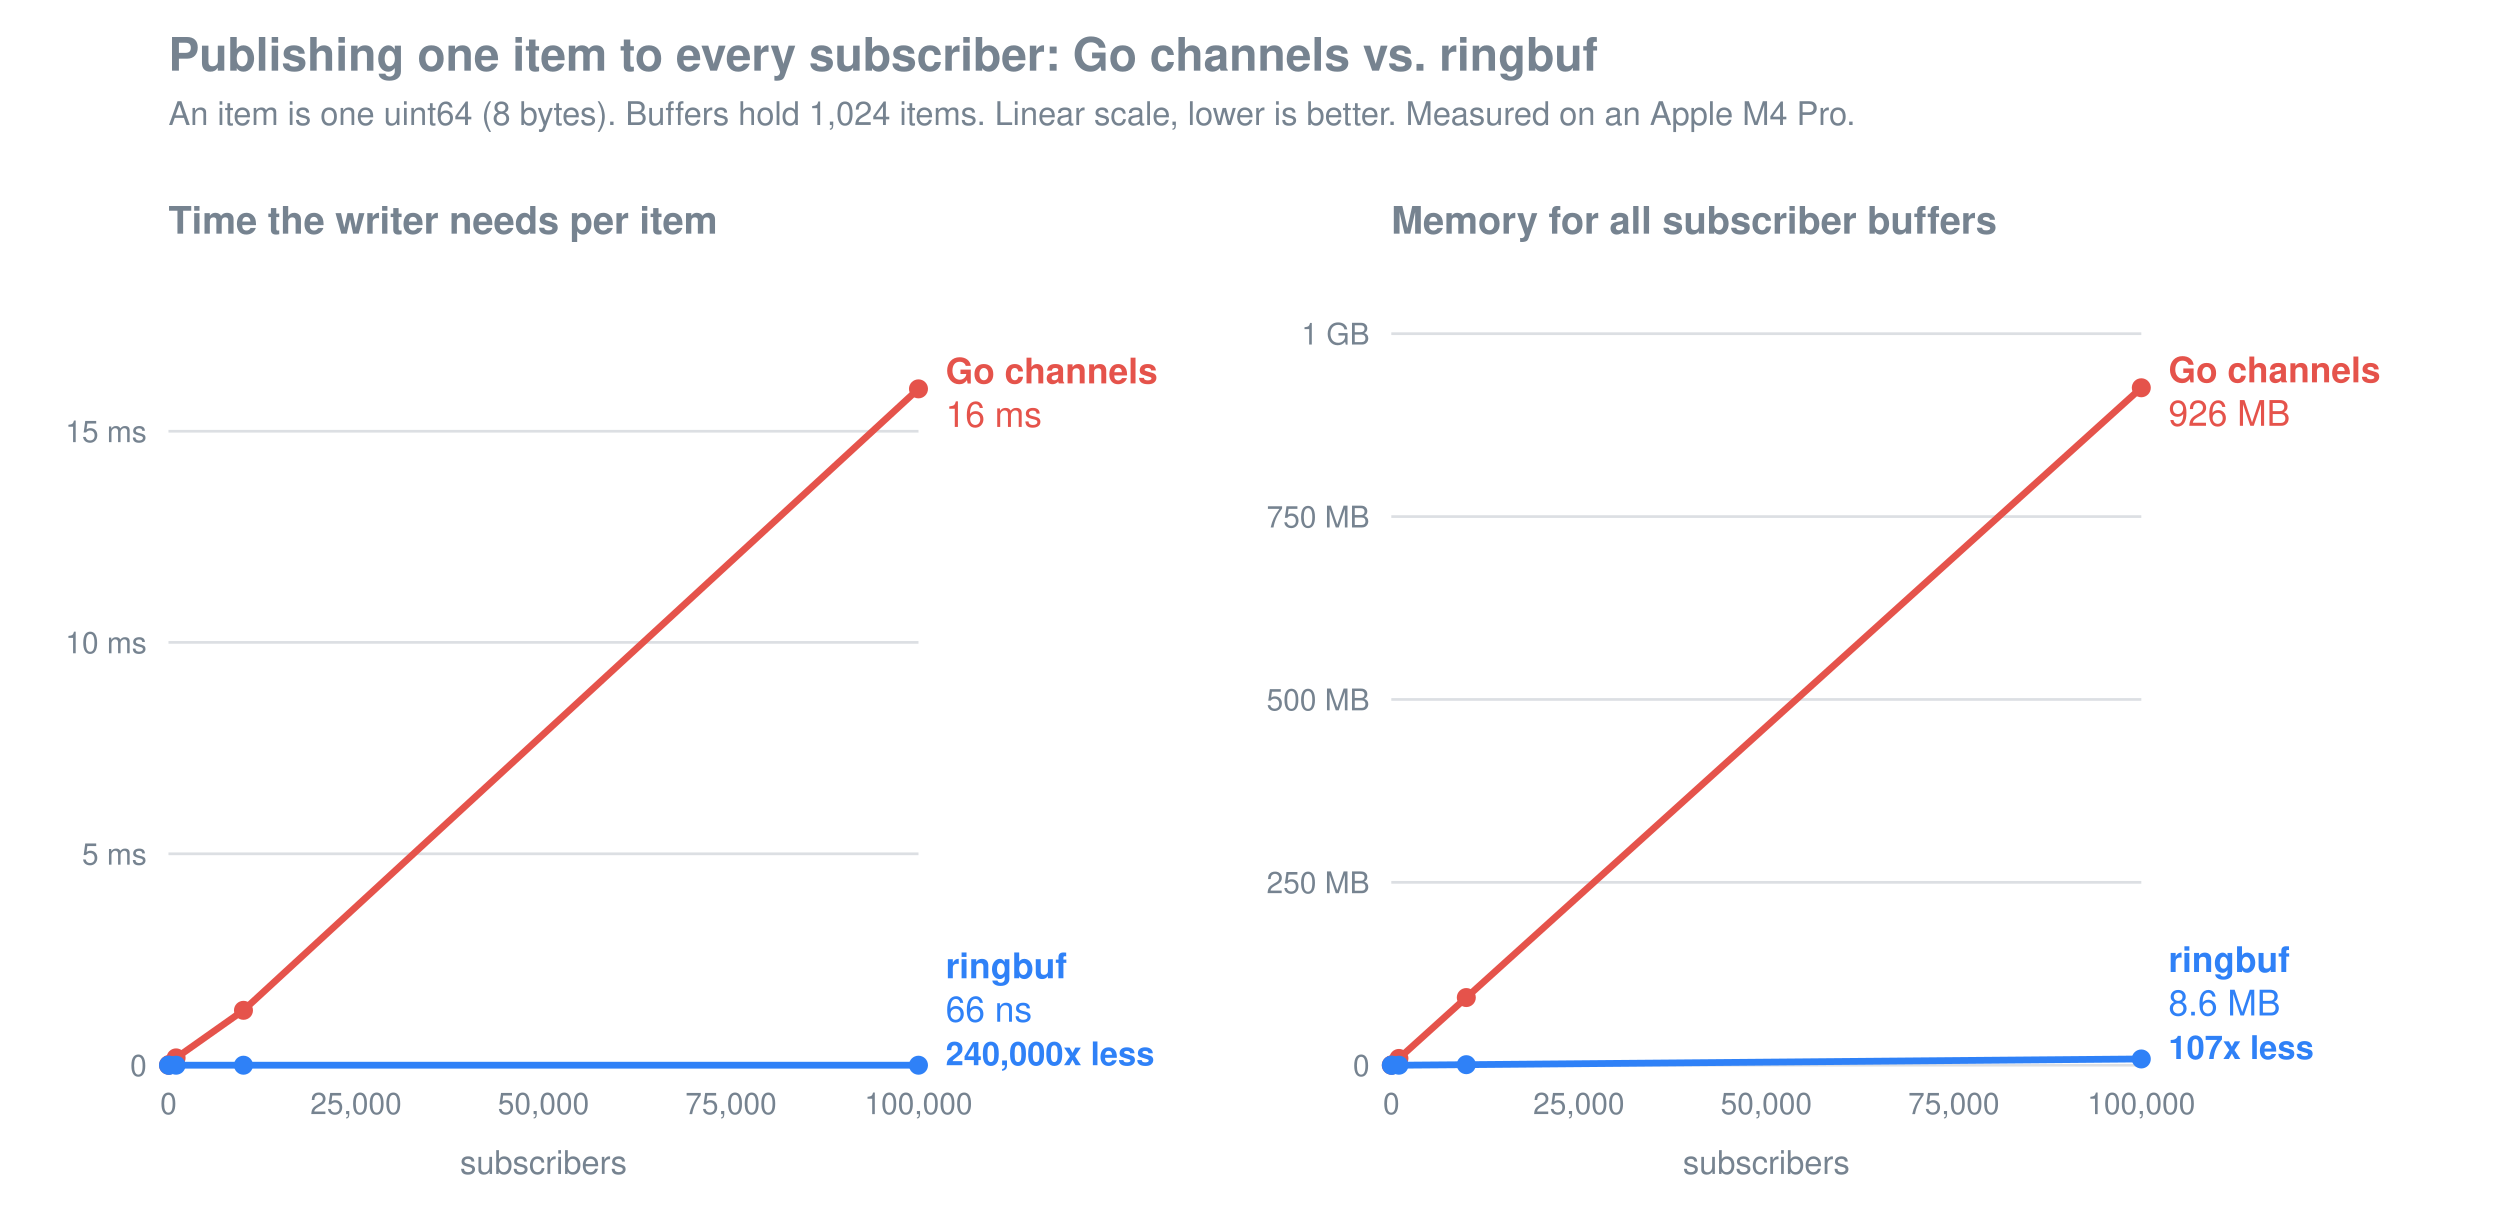
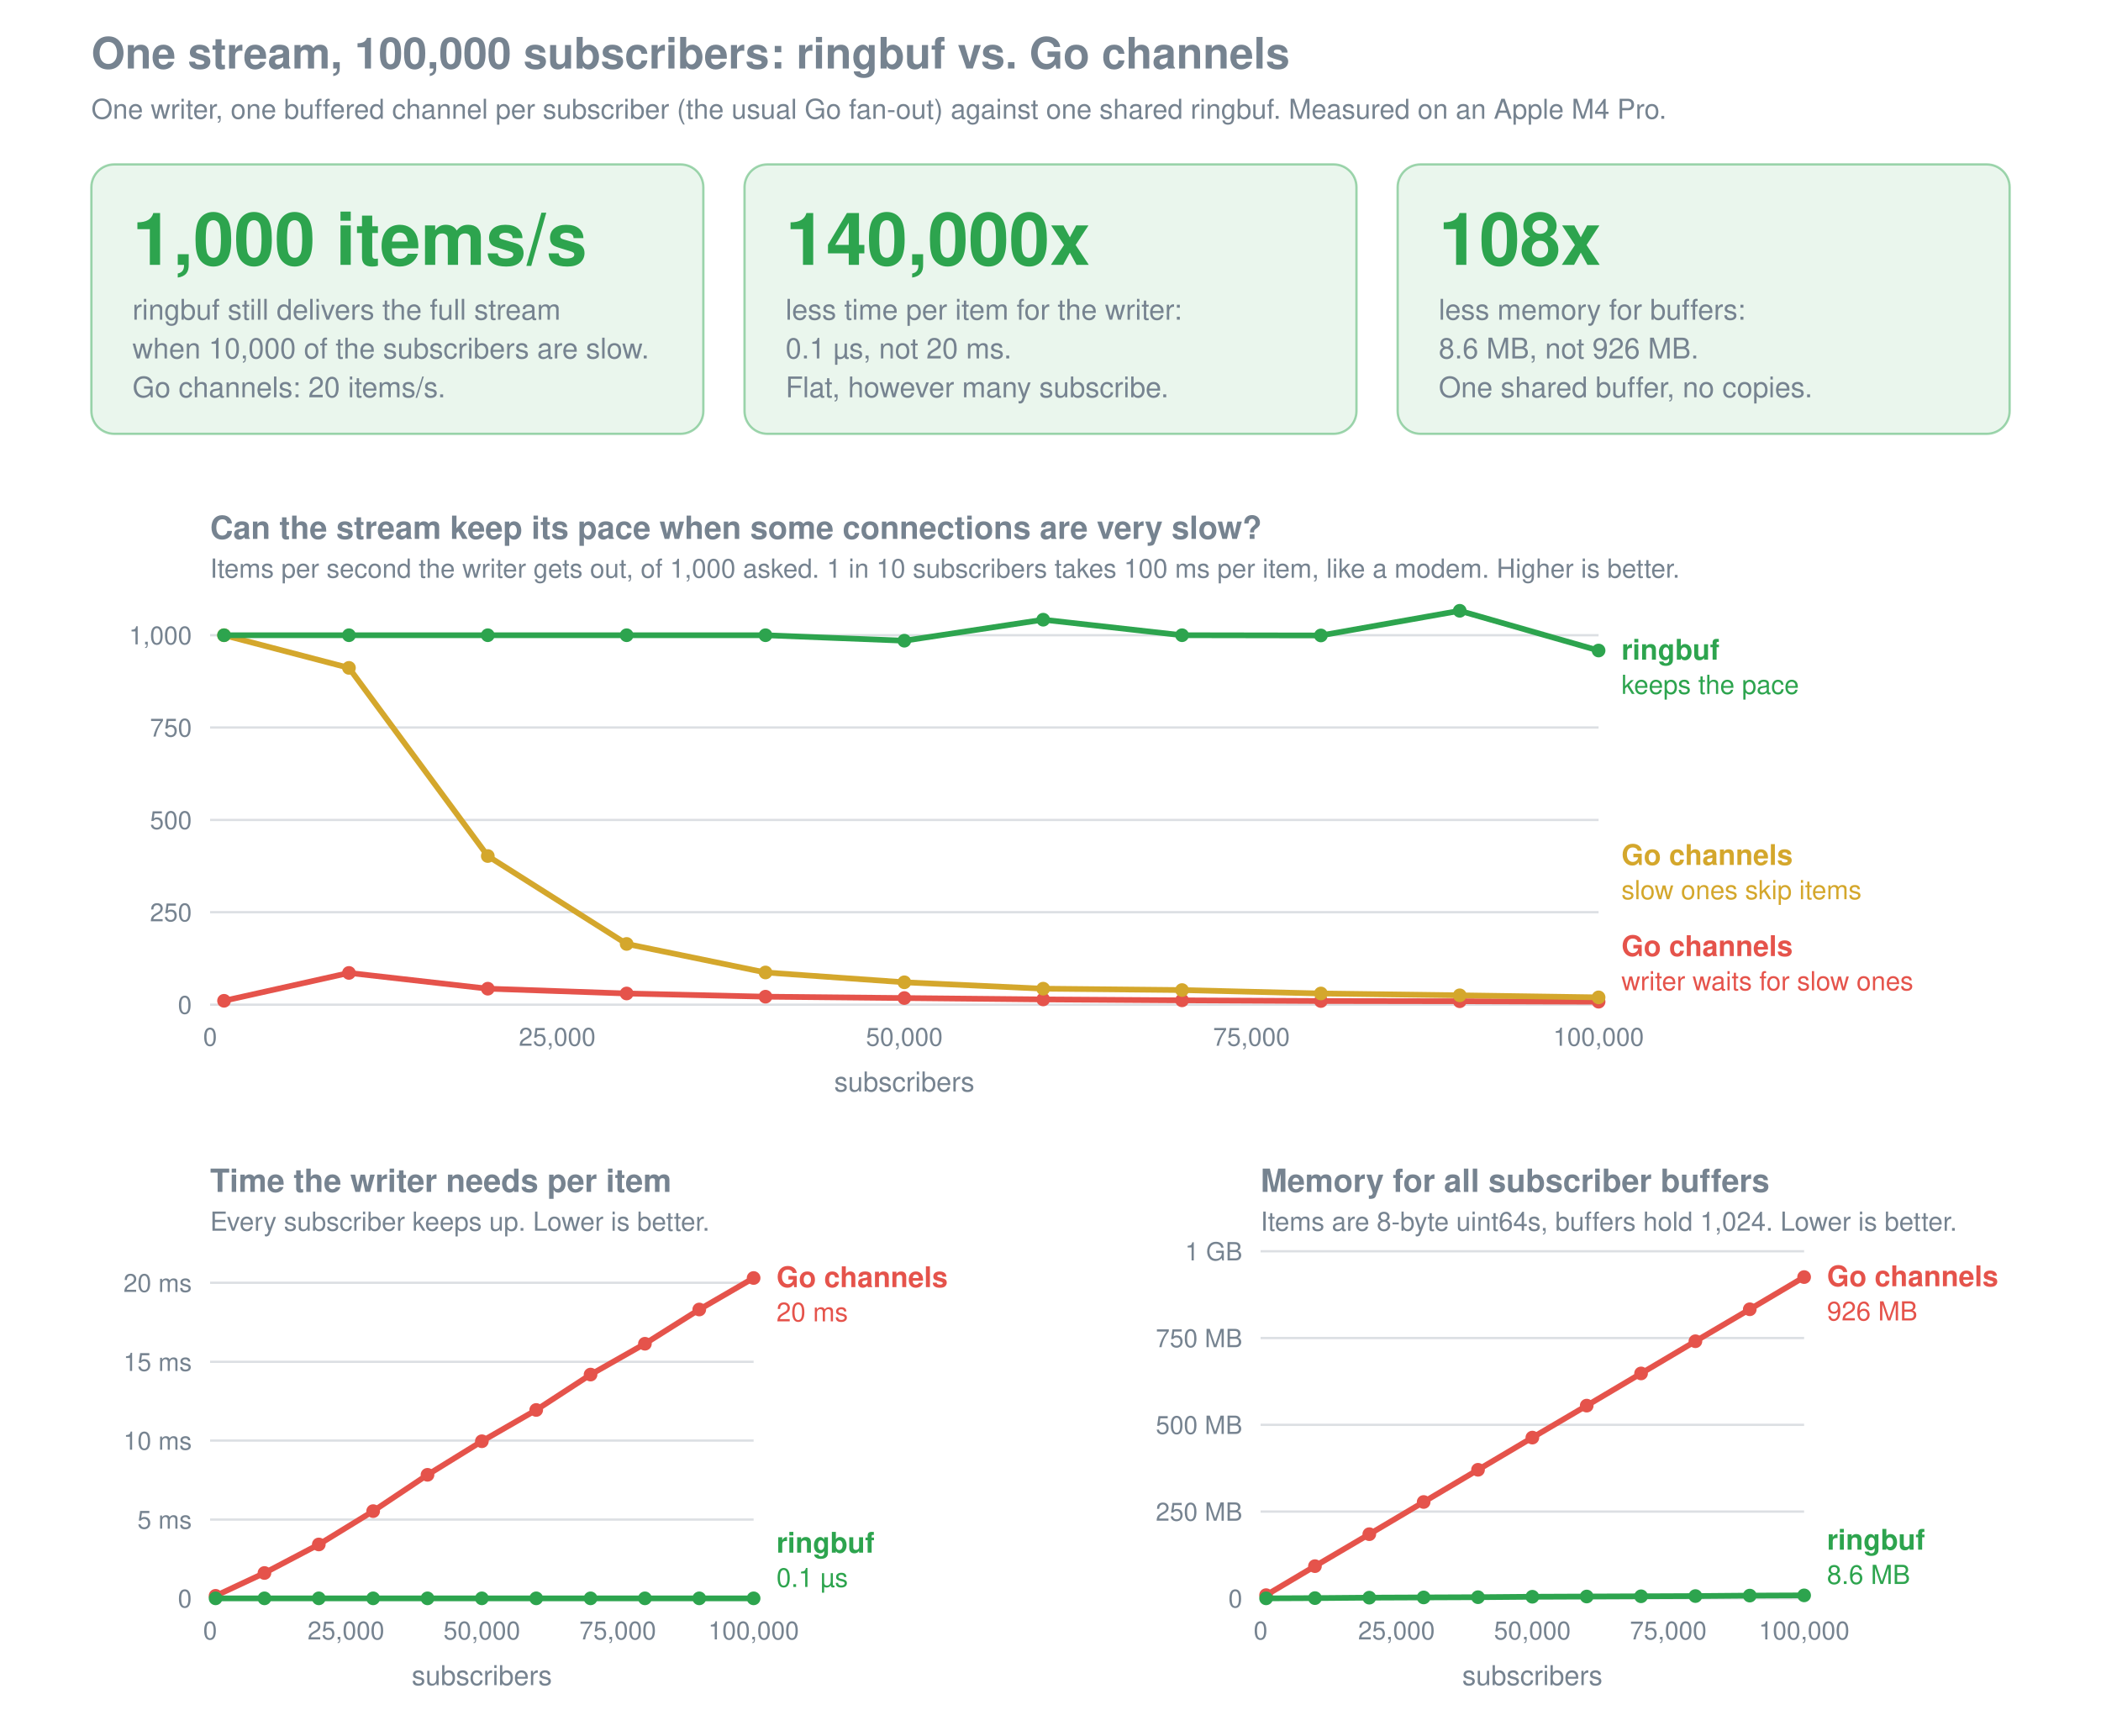
- <svg xmlns="http://www.w3.org/2000/svg" viewBox="0 0 920 450" width="920" height="450" font-family="-apple-system,BlinkMacSystemFont,Segoe UI,Helvetica,Arial,sans-serif" role="img" aria-label="Publishing one item to up to 100,000 subscribers. With Go channels the writer needs 16 ms per item and the buffers hold 926 MB. With ringbuf the writer needs 66 ns and the buffer holds 8.6 MB.">
-   <text x="62" y="26" font-size="17" font-weight="600" fill="#768390">Publishing one item to every subscriber: Go channels vs. ringbuf</text>
-   <text x="62" y="46" font-size="12" fill="#768390">An item is one uint64 (8 bytes). Buffers hold 1,024 items. Linear scale, lower is better. Measured on an Apple M4 Pro.</text>
-   <text x="62" y="86" font-size="14" font-weight="600" fill="#768390">Time the writer needs per item</text>
-   <line x1="62" y1="392.0" x2="338" y2="392.0" stroke="#768390" stroke-opacity="0.25" stroke-width="1" />
-   <text x="54" y="396.0" font-size="11" text-anchor="end" fill="#768390">0</text>
-   <line x1="62" y1="314.2" x2="338" y2="314.2" stroke="#768390" stroke-opacity="0.25" stroke-width="1" />
-   <text x="54" y="318.2" font-size="11" text-anchor="end" fill="#768390">5 ms</text>
-   <line x1="62" y1="236.4" x2="338" y2="236.4" stroke="#768390" stroke-opacity="0.25" stroke-width="1" />
-   <text x="54" y="240.4" font-size="11" text-anchor="end" fill="#768390">10 ms</text>
-   <line x1="62" y1="158.7" x2="338" y2="158.7" stroke="#768390" stroke-opacity="0.25" stroke-width="1" />
-   <text x="54" y="162.7" font-size="11" text-anchor="end" fill="#768390">15 ms</text>
-   <text x="62.0" y="410" font-size="11" text-anchor="middle" fill="#768390">0</text>
-   <text x="131.0" y="410" font-size="11" text-anchor="middle" fill="#768390">25,000</text>
-   <text x="200.0" y="410" font-size="11" text-anchor="middle" fill="#768390">50,000</text>
-   <text x="269.0" y="410" font-size="11" text-anchor="middle" fill="#768390">75,000</text>
-   <text x="338.0" y="410" font-size="11" text-anchor="middle" fill="#768390">100,000</text>
-   <text x="200.0" y="432" font-size="12" text-anchor="middle" fill="#768390">subscribers</text>
-   <polyline points="62.0,392.0 62.3,391.7 64.8,389.3 89.6,371.8 338.0,143.1" fill="none" stroke="#e5534b" stroke-width="2.5" stroke-linejoin="round" stroke-linecap="round" />
-   <circle cx="62.0" cy="392.0" r="3.5" fill="#e5534b" />
-   <circle cx="62.3" cy="391.7" r="3.5" fill="#e5534b" />
-   <circle cx="64.8" cy="389.3" r="3.5" fill="#e5534b" />
-   <circle cx="89.6" cy="371.8" r="3.5" fill="#e5534b" />
-   <circle cx="338.0" cy="143.1" r="3.5" fill="#e5534b" />
-   <text x="348.0" y="141.1" font-size="13" font-weight="600" fill="#e5534b">Go channels</text>
-   <text x="348.0" y="157.1" font-size="13" fill="#e5534b">16 ms</text>
-   <polyline points="62.0,392.0 62.3,392.0 64.8,392.0 89.6,392.0 338.0,392.0" fill="none" stroke="#2f81f7" stroke-width="2.5" stroke-linejoin="round" stroke-linecap="round" />
-   <circle cx="62.0" cy="392.0" r="3.5" fill="#2f81f7" />
-   <circle cx="62.3" cy="392.0" r="3.5" fill="#2f81f7" />
-   <circle cx="64.8" cy="392.0" r="3.5" fill="#2f81f7" />
-   <circle cx="89.6" cy="392.0" r="3.5" fill="#2f81f7" />
-   <circle cx="338.0" cy="392.0" r="3.5" fill="#2f81f7" />
-   <text x="348.0" y="360.0" font-size="13" font-weight="600" fill="#2f81f7">ringbuf</text>
-   <text x="348.0" y="376.0" font-size="13" fill="#2f81f7">66 ns</text>
-   <text x="348.0" y="392.0" font-size="12" font-weight="600" fill="#2f81f7">240,000x less</text>
-   <text x="512" y="86" font-size="14" font-weight="600" fill="#768390">Memory for all subscriber buffers</text>
-   <line x1="512" y1="392.0" x2="788" y2="392.0" stroke="#768390" stroke-opacity="0.25" stroke-width="1" />
-   <text x="504" y="396.0" font-size="11" text-anchor="end" fill="#768390">0</text>
-   <line x1="512" y1="324.7" x2="788" y2="324.7" stroke="#768390" stroke-opacity="0.25" stroke-width="1" />
-   <text x="504" y="328.7" font-size="11" text-anchor="end" fill="#768390">250 MB</text>
-   <line x1="512" y1="257.4" x2="788" y2="257.4" stroke="#768390" stroke-opacity="0.25" stroke-width="1" />
-   <text x="504" y="261.4" font-size="11" text-anchor="end" fill="#768390">500 MB</text>
-   <line x1="512" y1="190.1" x2="788" y2="190.1" stroke="#768390" stroke-opacity="0.25" stroke-width="1" />
-   <text x="504" y="194.1" font-size="11" text-anchor="end" fill="#768390">750 MB</text>
-   <line x1="512" y1="122.8" x2="788" y2="122.8" stroke="#768390" stroke-opacity="0.25" stroke-width="1" />
-   <text x="504" y="126.8" font-size="11" text-anchor="end" fill="#768390">1 GB</text>
-   <text x="512.0" y="410" font-size="11" text-anchor="middle" fill="#768390">0</text>
-   <text x="581.0" y="410" font-size="11" text-anchor="middle" fill="#768390">25,000</text>
-   <text x="650.0" y="410" font-size="11" text-anchor="middle" fill="#768390">50,000</text>
-   <text x="719.0" y="410" font-size="11" text-anchor="middle" fill="#768390">75,000</text>
-   <text x="788.0" y="410" font-size="11" text-anchor="middle" fill="#768390">100,000</text>
-   <text x="650.0" y="432" font-size="12" text-anchor="middle" fill="#768390">subscribers</text>
-   <polyline points="512.0,392.0 512.3,391.8 514.8,389.5 539.6,367.1 788.0,142.7" fill="none" stroke="#e5534b" stroke-width="2.5" stroke-linejoin="round" stroke-linecap="round" />
-   <circle cx="512.0" cy="392.0" r="3.5" fill="#e5534b" />
-   <circle cx="512.3" cy="391.8" r="3.5" fill="#e5534b" />
-   <circle cx="514.8" cy="389.5" r="3.5" fill="#e5534b" />
-   <circle cx="539.6" cy="367.1" r="3.5" fill="#e5534b" />
-   <circle cx="788.0" cy="142.7" r="3.5" fill="#e5534b" />
-   <text x="798.0" y="140.7" font-size="13" font-weight="600" fill="#e5534b">Go channels</text>
-   <text x="798.0" y="156.7" font-size="13" fill="#e5534b">926 MB</text>
-   <polyline points="512.0,392.0 512.3,392.0 514.8,392.0 539.6,391.8 788.0,389.7" fill="none" stroke="#2f81f7" stroke-width="2.5" stroke-linejoin="round" stroke-linecap="round" />
-   <circle cx="512.0" cy="392.0" r="3.5" fill="#2f81f7" />
-   <circle cx="512.3" cy="392.0" r="3.5" fill="#2f81f7" />
-   <circle cx="514.8" cy="392.0" r="3.5" fill="#2f81f7" />
-   <circle cx="539.6" cy="391.8" r="3.5" fill="#2f81f7" />
-   <circle cx="788.0" cy="389.7" r="3.5" fill="#2f81f7" />
-   <text x="798.0" y="357.7" font-size="13" font-weight="600" fill="#2f81f7">ringbuf</text>
-   <text x="798.0" y="373.7" font-size="13" fill="#2f81f7">8.6 MB</text>
-   <text x="798.0" y="389.7" font-size="12" font-weight="600" fill="#2f81f7">107x less</text>
+ <svg xmlns="http://www.w3.org/2000/svg" viewBox="0 0 920 760" width="920" height="760" font-family="-apple-system,BlinkMacSystemFont,Segoe UI,Helvetica,Arial,sans-serif" role="img" aria-label="One writer streaming to 100,000 subscribers, 1 in 10 on a very slow connection. ringbuf keeps publishing 1,000 items per second; Go channels drop to about 20. ringbuf needs 140,000 times less writer time and 108 times less memory.">
+   <text x="40.0" y="30.0" font-size="19" font-weight="700" fill="#768390">One stream, 100,000 subscribers: ringbuf vs. Go channels</text>
+   <text x="40.0" y="52.0" font-size="12" fill="#768390">One writer, one buffered channel per subscriber (the usual Go fan-out) against one shared ringbuf. Measured on an Apple M4 Pro.</text>
+   <rect x="40" y="72" width="268" height="118" rx="10" fill="#2da44e" fill-opacity="0.10" stroke="#2da44e" stroke-opacity="0.45" />
+   <text x="58.0" y="116.0" font-size="32" font-weight="700" fill="#2da44e">1,000 items/s</text>
+   <text x="58.0" y="140.0" font-size="12.5" fill="#768390">ringbuf still delivers the full stream</text>
+   <text x="58.0" y="157.0" font-size="12.5" fill="#768390">when 10,000 of the subscribers are slow.</text>
+   <text x="58.0" y="174.0" font-size="12.5" fill="#768390">Go channels: 20 items/s.</text>
+   <rect x="326" y="72" width="268" height="118" rx="10" fill="#2da44e" fill-opacity="0.10" stroke="#2da44e" stroke-opacity="0.45" />
+   <text x="344.0" y="116.0" font-size="32" font-weight="700" fill="#2da44e">140,000x</text>
+   <text x="344.0" y="140.0" font-size="12.5" fill="#768390">less time per item for the writer:</text>
+   <text x="344.0" y="157.0" font-size="12.5" fill="#768390">0.1 µs, not 20 ms.</text>
+   <text x="344.0" y="174.0" font-size="12.5" fill="#768390">Flat, however many subscribe.</text>
+   <rect x="612" y="72" width="268" height="118" rx="10" fill="#2da44e" fill-opacity="0.10" stroke="#2da44e" stroke-opacity="0.45" />
+   <text x="630.0" y="116.0" font-size="32" font-weight="700" fill="#2da44e">108x</text>
+   <text x="630.0" y="140.0" font-size="12.5" fill="#768390">less memory for buffers:</text>
+   <text x="630.0" y="157.0" font-size="12.5" fill="#768390">8.6 MB, not 926 MB.</text>
+   <text x="630.0" y="174.0" font-size="12.5" fill="#768390">One shared buffer, no copies.</text>
+   <text x="92.0" y="236.0" font-size="14" font-weight="600" fill="#768390">Can the stream keep its pace when some connections are very slow?</text>
+   <text x="92.0" y="253.0" font-size="11.5" fill="#768390">Items per second the writer gets out, of 1,000 asked. 1 in 10 subscribers takes 100 ms per item, like a modem. Higher is better.</text>
+   <line x1="92" y1="440.0" x2="700" y2="440.0" stroke="#768390" stroke-opacity="0.25" />
+   <text x="84.0" y="444.0" font-size="11" text-anchor="end" fill="#768390">0</text>
+   <line x1="92" y1="399.5" x2="700" y2="399.5" stroke="#768390" stroke-opacity="0.25" />
+   <text x="84.0" y="403.5" font-size="11" text-anchor="end" fill="#768390">250</text>
+   <line x1="92" y1="359.1" x2="700" y2="359.1" stroke="#768390" stroke-opacity="0.25" />
+   <text x="84.0" y="363.1" font-size="11" text-anchor="end" fill="#768390">500</text>
+   <line x1="92" y1="318.6" x2="700" y2="318.6" stroke="#768390" stroke-opacity="0.25" />
+   <text x="84.0" y="322.6" font-size="11" text-anchor="end" fill="#768390">750</text>
+   <line x1="92" y1="278.2" x2="700" y2="278.2" stroke="#768390" stroke-opacity="0.25" />
+   <text x="84.0" y="282.2" font-size="11" text-anchor="end" fill="#768390">1,000</text>
+   <text x="92.0" y="458.0" font-size="11" text-anchor="middle" fill="#768390">0</text>
+   <text x="244.0" y="458.0" font-size="11" text-anchor="middle" fill="#768390">25,000</text>
+   <text x="396.0" y="458.0" font-size="11" text-anchor="middle" fill="#768390">50,000</text>
+   <text x="548.0" y="458.0" font-size="11" text-anchor="middle" fill="#768390">75,000</text>
+   <text x="700.0" y="458.0" font-size="11" text-anchor="middle" fill="#768390">100,000</text>
+   <text x="396.0" y="478.0" font-size="12" text-anchor="middle" fill="#768390">subscribers</text>
+   <polyline points="98.1,438.3 152.8,426.1 213.6,433.0 274.4,435.1 335.2,436.5 396.0,437.1 456.8,437.7 517.6,438.1 578.4,438.4 639.2,438.5 700.0,438.7" fill="none" stroke="#e5534b" stroke-width="2.5" stroke-linejoin="round" stroke-linecap="round" />
+   <circle cx="98.1" cy="438.3" r="3" fill="#e5534b" />
+   <circle cx="152.8" cy="426.1" r="3" fill="#e5534b" />
+   <circle cx="213.6" cy="433.0" r="3" fill="#e5534b" />
+   <circle cx="274.4" cy="435.1" r="3" fill="#e5534b" />
+   <circle cx="335.2" cy="436.5" r="3" fill="#e5534b" />
+   <circle cx="396.0" cy="437.1" r="3" fill="#e5534b" />
+   <circle cx="456.8" cy="437.7" r="3" fill="#e5534b" />
+   <circle cx="517.6" cy="438.1" r="3" fill="#e5534b" />
+   <circle cx="578.4" cy="438.4" r="3" fill="#e5534b" />
+   <circle cx="639.2" cy="438.5" r="3" fill="#e5534b" />
+   <circle cx="700.0" cy="438.7" r="3" fill="#e5534b" />
+   <text x="710.0" y="418.7" font-size="12.5" font-weight="600" fill="#e5534b">Go channels</text>
+   <text x="710.0" y="433.7" font-size="11.5" fill="#e5534b">writer waits for slow ones</text>
+   <polyline points="98.1,278.2 152.8,292.5 213.6,374.9 274.4,413.4 335.2,425.9 396.0,430.2 456.8,433.0 517.6,433.6 578.4,435.1 639.2,435.9 700.0,436.8" fill="none" stroke="#d4a72c" stroke-width="2.5" stroke-linejoin="round" stroke-linecap="round" />
+   <circle cx="98.1" cy="278.2" r="3" fill="#d4a72c" />
+   <circle cx="152.8" cy="292.5" r="3" fill="#d4a72c" />
+   <circle cx="213.6" cy="374.9" r="3" fill="#d4a72c" />
+   <circle cx="274.4" cy="413.4" r="3" fill="#d4a72c" />
+   <circle cx="335.2" cy="425.9" r="3" fill="#d4a72c" />
+   <circle cx="396.0" cy="430.2" r="3" fill="#d4a72c" />
+   <circle cx="456.8" cy="433.0" r="3" fill="#d4a72c" />
+   <circle cx="517.6" cy="433.6" r="3" fill="#d4a72c" />
+   <circle cx="578.4" cy="435.1" r="3" fill="#d4a72c" />
+   <circle cx="639.2" cy="435.9" r="3" fill="#d4a72c" />
+   <circle cx="700.0" cy="436.8" r="3" fill="#d4a72c" />
+   <text x="710.0" y="378.8" font-size="12.5" font-weight="600" fill="#d4a72c">Go channels</text>
+   <text x="710.0" y="393.8" font-size="11.5" fill="#d4a72c">slow ones skip items</text>
+   <polyline points="98.1,278.2 152.8,278.2 213.6,278.2 274.4,278.2 335.2,278.2 396.0,280.6 456.8,271.4 517.6,278.2 578.4,278.3 639.2,267.5 700.0,284.9" fill="none" stroke="#2da44e" stroke-width="2.5" stroke-linejoin="round" stroke-linecap="round" />
+   <circle cx="98.1" cy="278.2" r="3" fill="#2da44e" />
+   <circle cx="152.8" cy="278.2" r="3" fill="#2da44e" />
+   <circle cx="213.6" cy="278.2" r="3" fill="#2da44e" />
+   <circle cx="274.4" cy="278.2" r="3" fill="#2da44e" />
+   <circle cx="335.2" cy="278.2" r="3" fill="#2da44e" />
+   <circle cx="396.0" cy="280.6" r="3" fill="#2da44e" />
+   <circle cx="456.8" cy="271.4" r="3" fill="#2da44e" />
+   <circle cx="517.6" cy="278.2" r="3" fill="#2da44e" />
+   <circle cx="578.4" cy="278.3" r="3" fill="#2da44e" />
+   <circle cx="639.2" cy="267.5" r="3" fill="#2da44e" />
+   <circle cx="700.0" cy="284.9" r="3" fill="#2da44e" />
+   <text x="710.0" y="288.9" font-size="12.5" font-weight="600" fill="#2da44e">ringbuf</text>
+   <text x="710.0" y="303.9" font-size="11.5" fill="#2da44e">keeps the pace</text>
+   <text x="92.0" y="522.0" font-size="14" font-weight="600" fill="#768390">Time the writer needs per item</text>
+   <text x="92.0" y="539.0" font-size="11.5" fill="#768390">Every subscriber keeps up. Lower is better.</text>
+   <line x1="92" y1="700.0" x2="330" y2="700.0" stroke="#768390" stroke-opacity="0.25" />
+   <text x="84.0" y="704.0" font-size="11" text-anchor="end" fill="#768390">0</text>
+   <line x1="92" y1="665.5" x2="330" y2="665.5" stroke="#768390" stroke-opacity="0.25" />
+   <text x="84.0" y="669.5" font-size="11" text-anchor="end" fill="#768390">5 ms</text>
+   <line x1="92" y1="630.9" x2="330" y2="630.9" stroke="#768390" stroke-opacity="0.25" />
+   <text x="84.0" y="634.9" font-size="11" text-anchor="end" fill="#768390">10 ms</text>
+   <line x1="92" y1="596.4" x2="330" y2="596.4" stroke="#768390" stroke-opacity="0.25" />
+   <text x="84.0" y="600.4" font-size="11" text-anchor="end" fill="#768390">15 ms</text>
+   <line x1="92" y1="561.8" x2="330" y2="561.8" stroke="#768390" stroke-opacity="0.25" />
+   <text x="84.0" y="565.8" font-size="11" text-anchor="end" fill="#768390">20 ms</text>
+   <text x="92.0" y="718.0" font-size="11" text-anchor="middle" fill="#768390">0</text>
+   <text x="151.5" y="718.0" font-size="11" text-anchor="middle" fill="#768390">25,000</text>
+   <text x="211.0" y="718.0" font-size="11" text-anchor="middle" fill="#768390">50,000</text>
+   <text x="270.5" y="718.0" font-size="11" text-anchor="middle" fill="#768390">75,000</text>
+   <text x="330.0" y="718.0" font-size="11" text-anchor="middle" fill="#768390">100,000</text>
+   <text x="211.0" y="738.0" font-size="12" text-anchor="middle" fill="#768390">subscribers</text>
+   <polyline points="94.4,698.9 115.8,688.9 139.6,676.4 163.4,661.8 187.2,645.9 211.0,631.2 234.8,617.5 258.6,602.0 282.4,588.5 306.2,573.5 330.0,559.7" fill="none" stroke="#e5534b" stroke-width="2.5" stroke-linejoin="round" stroke-linecap="round" />
+   <circle cx="94.4" cy="698.9" r="3" fill="#e5534b" />
+   <circle cx="115.8" cy="688.9" r="3" fill="#e5534b" />
+   <circle cx="139.6" cy="676.4" r="3" fill="#e5534b" />
+   <circle cx="163.4" cy="661.8" r="3" fill="#e5534b" />
+   <circle cx="187.2" cy="645.9" r="3" fill="#e5534b" />
+   <circle cx="211.0" cy="631.2" r="3" fill="#e5534b" />
+   <circle cx="234.8" cy="617.5" r="3" fill="#e5534b" />
+   <circle cx="258.6" cy="602.0" r="3" fill="#e5534b" />
+   <circle cx="282.4" cy="588.5" r="3" fill="#e5534b" />
+   <circle cx="306.2" cy="573.5" r="3" fill="#e5534b" />
+   <circle cx="330.0" cy="559.7" r="3" fill="#e5534b" />
+   <text x="340.0" y="563.7" font-size="12.5" font-weight="600" fill="#e5534b">Go channels</text>
+   <text x="340.0" y="578.7" font-size="11.5" fill="#e5534b">20 ms</text>
+   <polyline points="94.4,700.0 115.8,700.0 139.6,700.0 163.4,700.0 187.2,700.0 211.0,700.0 234.8,700.0 258.6,700.0 282.4,700.0 306.2,700.0 330.0,700.0" fill="none" stroke="#2da44e" stroke-width="2.5" stroke-linejoin="round" stroke-linecap="round" />
+   <circle cx="94.4" cy="700.0" r="3" fill="#2da44e" />
+   <circle cx="115.8" cy="700.0" r="3" fill="#2da44e" />
+   <circle cx="139.6" cy="700.0" r="3" fill="#2da44e" />
+   <circle cx="163.4" cy="700.0" r="3" fill="#2da44e" />
+   <circle cx="187.2" cy="700.0" r="3" fill="#2da44e" />
+   <circle cx="211.0" cy="700.0" r="3" fill="#2da44e" />
+   <circle cx="234.8" cy="700.0" r="3" fill="#2da44e" />
+   <circle cx="258.6" cy="700.0" r="3" fill="#2da44e" />
+   <circle cx="282.4" cy="700.0" r="3" fill="#2da44e" />
+   <circle cx="306.2" cy="700.0" r="3" fill="#2da44e" />
+   <circle cx="330.0" cy="700.0" r="3" fill="#2da44e" />
+   <text x="340.0" y="680.0" font-size="12.5" font-weight="600" fill="#2da44e">ringbuf</text>
+   <text x="340.0" y="695.0" font-size="11.5" fill="#2da44e">0.1 µs</text>
+   <text x="552.0" y="522.0" font-size="14" font-weight="600" fill="#768390">Memory for all subscriber buffers</text>
+   <text x="552.0" y="539.0" font-size="11.5" fill="#768390">Items are 8-byte uint64s, buffers hold 1,024. Lower is better.</text>
+   <line x1="552" y1="700.0" x2="790" y2="700.0" stroke="#768390" stroke-opacity="0.25" />
+   <text x="544.0" y="704.0" font-size="11" text-anchor="end" fill="#768390">0</text>
+   <line x1="552" y1="662.0" x2="790" y2="662.0" stroke="#768390" stroke-opacity="0.25" />
+   <text x="544.0" y="666.0" font-size="11" text-anchor="end" fill="#768390">250 MB</text>
+   <line x1="552" y1="624.0" x2="790" y2="624.0" stroke="#768390" stroke-opacity="0.25" />
+   <text x="544.0" y="628.0" font-size="11" text-anchor="end" fill="#768390">500 MB</text>
+   <line x1="552" y1="586.0" x2="790" y2="586.0" stroke="#768390" stroke-opacity="0.25" />
+   <text x="544.0" y="590.0" font-size="11" text-anchor="end" fill="#768390">750 MB</text>
+   <line x1="552" y1="548.0" x2="790" y2="548.0" stroke="#768390" stroke-opacity="0.25" />
+   <text x="544.0" y="552.0" font-size="11" text-anchor="end" fill="#768390">1 GB</text>
+   <text x="552.0" y="718.0" font-size="11" text-anchor="middle" fill="#768390">0</text>
+   <text x="611.5" y="718.0" font-size="11" text-anchor="middle" fill="#768390">25,000</text>
+   <text x="671.0" y="718.0" font-size="11" text-anchor="middle" fill="#768390">50,000</text>
+   <text x="730.5" y="718.0" font-size="11" text-anchor="middle" fill="#768390">75,000</text>
+   <text x="790.0" y="718.0" font-size="11" text-anchor="middle" fill="#768390">100,000</text>
+   <text x="671.0" y="738.0" font-size="12" text-anchor="middle" fill="#768390">subscribers</text>
+   <polyline points="554.4,698.6 575.8,685.9 599.6,671.9 623.4,657.8 647.2,643.7 671.0,629.6 694.8,615.6 718.6,601.5 742.4,587.4 766.2,573.4 790.0,559.3" fill="none" stroke="#e5534b" stroke-width="2.5" stroke-linejoin="round" stroke-linecap="round" />
+   <circle cx="554.4" cy="698.6" r="3" fill="#e5534b" />
+   <circle cx="575.8" cy="685.9" r="3" fill="#e5534b" />
+   <circle cx="599.6" cy="671.9" r="3" fill="#e5534b" />
+   <circle cx="623.4" cy="657.8" r="3" fill="#e5534b" />
+   <circle cx="647.2" cy="643.7" r="3" fill="#e5534b" />
+   <circle cx="671.0" cy="629.6" r="3" fill="#e5534b" />
+   <circle cx="694.8" cy="615.6" r="3" fill="#e5534b" />
+   <circle cx="718.6" cy="601.5" r="3" fill="#e5534b" />
+   <circle cx="742.4" cy="587.4" r="3" fill="#e5534b" />
+   <circle cx="766.2" cy="573.4" r="3" fill="#e5534b" />
+   <circle cx="790.0" cy="559.3" r="3" fill="#e5534b" />
+   <text x="800.0" y="563.3" font-size="12.5" font-weight="600" fill="#e5534b">Go channels</text>
+   <text x="800.0" y="578.3" font-size="11.5" fill="#e5534b">926 MB</text>
+   <polyline points="554.4,700.0 575.8,699.9 599.6,699.7 623.4,699.6 647.2,699.5 671.0,699.3 694.8,699.2 718.6,699.1 742.4,699.0 766.2,698.8 790.0,698.7" fill="none" stroke="#2da44e" stroke-width="2.5" stroke-linejoin="round" stroke-linecap="round" />
+   <circle cx="554.4" cy="700.0" r="3" fill="#2da44e" />
+   <circle cx="575.8" cy="699.9" r="3" fill="#2da44e" />
+   <circle cx="599.6" cy="699.7" r="3" fill="#2da44e" />
+   <circle cx="623.4" cy="699.6" r="3" fill="#2da44e" />
+   <circle cx="647.2" cy="699.5" r="3" fill="#2da44e" />
+   <circle cx="671.0" cy="699.3" r="3" fill="#2da44e" />
+   <circle cx="694.8" cy="699.2" r="3" fill="#2da44e" />
+   <circle cx="718.6" cy="699.1" r="3" fill="#2da44e" />
+   <circle cx="742.4" cy="699.0" r="3" fill="#2da44e" />
+   <circle cx="766.2" cy="698.8" r="3" fill="#2da44e" />
+   <circle cx="790.0" cy="698.7" r="3" fill="#2da44e" />
+   <text x="800.0" y="678.7" font-size="12.5" font-weight="600" fill="#2da44e">ringbuf</text>
+   <text x="800.0" y="693.7" font-size="11.5" fill="#2da44e">8.6 MB</text>
</svg>
